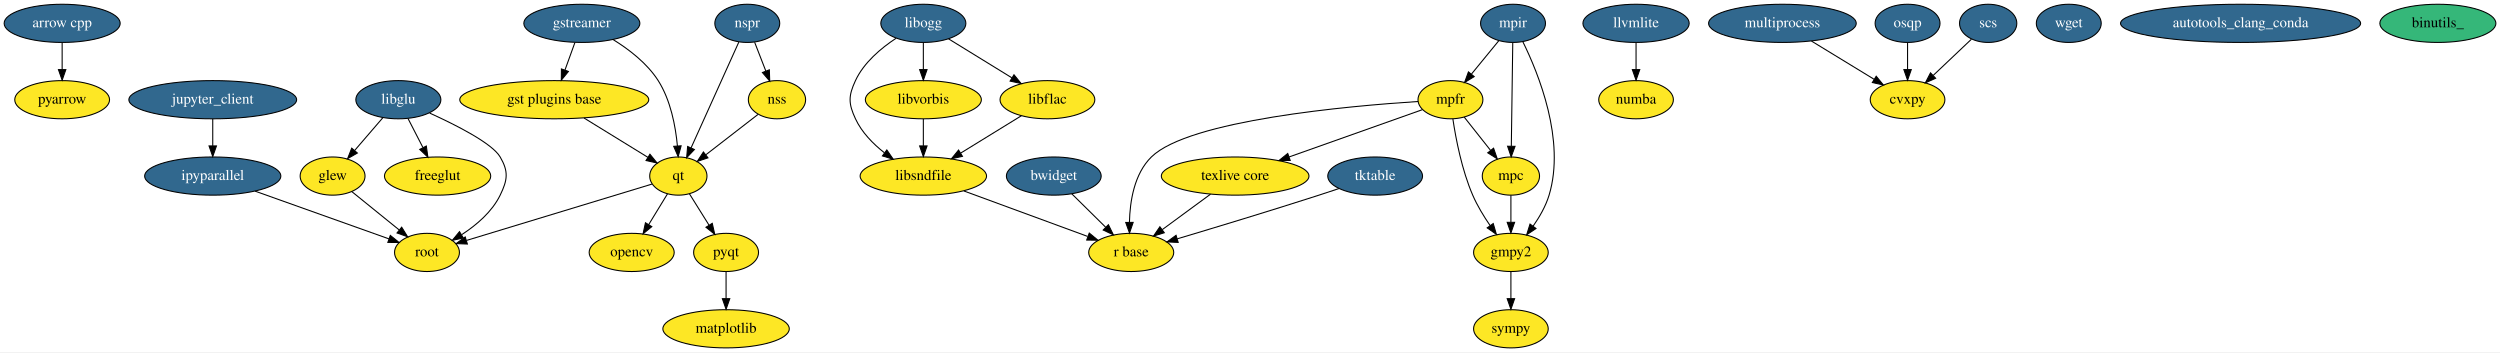
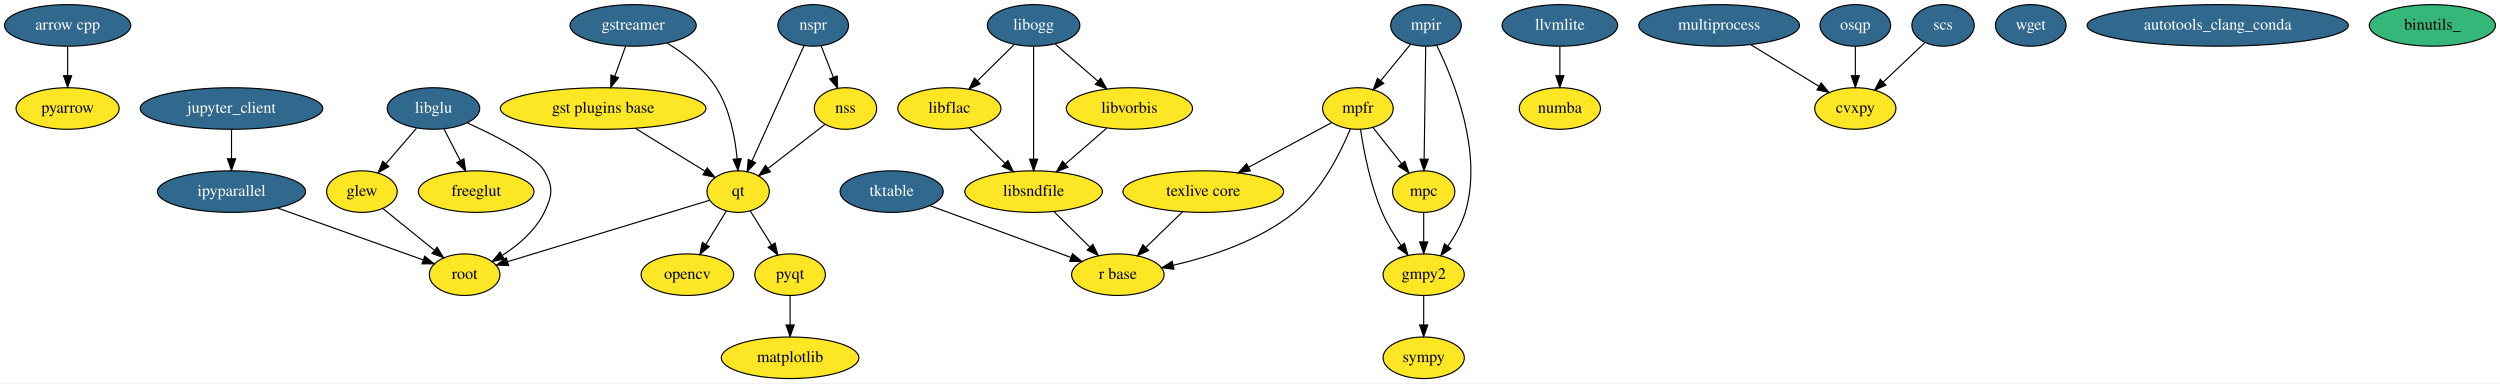
- <svg xmlns="http://www.w3.org/2000/svg" width="2357pt" height="332pt" viewBox="0.00 0.00 2357.19 332.00">
+ <svg xmlns="http://www.w3.org/2000/svg" width="2166pt" height="332pt" viewBox="0.00 0.00 2166.19 332.00">
  <g id="graph0" class="graph" transform="scale(1 1) rotate(0) translate(4 328)">
-     <polygon fill="#ffffff" stroke="transparent" points="-4,4 -4,-328 2353.19,-328 2353.19,4 -4,4" />
+     <polygon fill="#ffffff" stroke="transparent" points="-4,4 -4,-328 2162.19,-328 2162.19,4 -4,4" />
    <g id="node1" class="node">
      <ellipse fill="#31688e" stroke="#000000" cx="54.595" cy="-306" rx="54.691" ry="18" />
      <text text-anchor="middle" x="54.595" y="-302.3" font-family="Times,serif" font-size="14.00" fill="#ffffff">arrow cpp</text>
    </g>
    <g id="node17" class="node">
      <ellipse fill="#fde725" stroke="#000000" cx="54.595" cy="-234" rx="44.693" ry="18" />
      <text text-anchor="middle" x="54.595" y="-230.3" font-family="Times,serif" font-size="14.00" fill="#000000">pyarrow</text>
    </g>
    <g id="edge1" class="edge">
      <path fill="none" stroke="#000000" d="M54.595,-287.831C54.595,-280.131 54.595,-270.974 54.595,-262.417" />
      <polygon fill="#000000" stroke="#000000" points="58.095,-262.413 54.595,-252.413 51.095,-262.413 58.095,-262.413" />
    </g>
    <g id="node2" class="node">
      <ellipse fill="#fde725" stroke="#000000" cx="309.595" cy="-162" rx="30.595" ry="18" />
      <text text-anchor="middle" x="309.595" y="-158.3" font-family="Times,serif" font-size="14.00" fill="#000000">glew</text>
    </g>
-     <g id="node36" class="node">
+     <g id="node35" class="node">
      <ellipse fill="#fde725" stroke="#000000" cx="398.595" cy="-90" rx="30.595" ry="18" />
      <text text-anchor="middle" x="398.595" y="-86.3" font-family="Times,serif" font-size="14.00" fill="#000000">root</text>
    </g>
    <g id="edge2" class="edge">
      <path fill="none" stroke="#000000" d="M327.606,-147.43C340.428,-137.056 357.865,-122.95 372.248,-111.314" />
      <polygon fill="#000000" stroke="#000000" points="374.733,-113.806 380.306,-104.796 370.33,-108.364 374.733,-113.806" />
    </g>
    <g id="node3" class="node">
-       <ellipse fill="#fde725" stroke="#000000" cx="1420.595" cy="-90" rx="35.194" ry="18" />
-       <text text-anchor="middle" x="1420.595" y="-86.3" font-family="Times,serif" font-size="14.00" fill="#000000">gmpy2</text>
+       <ellipse fill="#fde725" stroke="#000000" cx="1229.595" cy="-90" rx="35.194" ry="18" />
+       <text text-anchor="middle" x="1229.595" y="-86.3" font-family="Times,serif" font-size="14.00" fill="#000000">gmpy2</text>
    </g>
    <g id="node21" class="node">
-       <ellipse fill="#fde725" stroke="#000000" cx="1420.595" cy="-18" rx="35.194" ry="18" />
-       <text text-anchor="middle" x="1420.595" y="-14.3" font-family="Times,serif" font-size="14.00" fill="#000000">sympy</text>
+       <ellipse fill="#fde725" stroke="#000000" cx="1229.595" cy="-18" rx="35.194" ry="18" />
+       <text text-anchor="middle" x="1229.595" y="-14.3" font-family="Times,serif" font-size="14.00" fill="#000000">sympy</text>
    </g>
    <g id="edge3" class="edge">
-       <path fill="none" stroke="#000000" d="M1420.595,-71.831C1420.595,-64.131 1420.595,-54.974 1420.595,-46.417" />
-       <polygon fill="#000000" stroke="#000000" points="1424.095,-46.413 1420.595,-36.413 1417.095,-46.413 1424.095,-46.413" />
+       <path fill="none" stroke="#000000" d="M1229.595,-71.831C1229.595,-64.131 1229.595,-54.974 1229.595,-46.417" />
+       <polygon fill="#000000" stroke="#000000" points="1233.095,-46.413 1229.595,-36.413 1226.095,-46.413 1233.095,-46.413" />
    </g>
    <g id="node4" class="node">
      <ellipse fill="#fde725" stroke="#000000" cx="518.595" cy="-234" rx="89.084" ry="18" />
      <text text-anchor="middle" x="518.595" y="-230.3" font-family="Times,serif" font-size="14.00" fill="#000000">gst plugins base</text>
    </g>
    <g id="node19" class="node">
      <ellipse fill="#fde725" stroke="#000000" cx="635.595" cy="-162" rx="27" ry="18" />
      <text text-anchor="middle" x="635.595" y="-158.3" font-family="Times,serif" font-size="14.00" fill="#000000">qt</text>
    </g>
    <g id="edge4" class="edge">
      <path fill="none" stroke="#000000" d="M546.62,-216.754C564.862,-205.528 588.59,-190.926 606.955,-179.625" />
      <polygon fill="#000000" stroke="#000000" points="608.809,-182.593 615.491,-174.371 605.14,-176.632 608.809,-182.593" />
    </g>
    <g id="node5" class="node">
      <ellipse fill="#31688e" stroke="#000000" cx="544.595" cy="-306" rx="54.691" ry="18" />
      <text text-anchor="middle" x="544.595" y="-302.3" font-family="Times,serif" font-size="14.00" fill="#ffffff">gstreamer</text>
    </g>
    <g id="edge5" class="edge">
      <path fill="none" stroke="#000000" d="M538.034,-287.831C535.192,-279.962 531.801,-270.571 528.653,-261.853" />
      <polygon fill="#000000" stroke="#000000" points="531.933,-260.63 525.244,-252.413 525.349,-263.008 531.933,-260.63" />
    </g>
    <g id="edge6" class="edge">
      <path fill="none" stroke="#000000" d="M573.973,-290.765C588.96,-281.516 606.178,-268.336 616.595,-252 628.349,-233.568 632.966,-209.113 634.717,-190.347" />
      <polygon fill="#000000" stroke="#000000" points="638.212,-190.538 635.436,-180.314 631.23,-190.038 638.212,-190.538" />
    </g>
    <g id="node6" class="node">
      <ellipse fill="#31688e" stroke="#000000" cx="196.595" cy="-162" rx="64.189" ry="18" />
      <text text-anchor="middle" x="196.595" y="-158.3" font-family="Times,serif" font-size="14.00" fill="#ffffff">ipyparallel</text>
    </g>
    <g id="edge7" class="edge">
      <path fill="none" stroke="#000000" d="M236.504,-147.775C273.288,-134.664 327.389,-115.38 362.805,-102.757" />
      <polygon fill="#000000" stroke="#000000" points="364.024,-106.038 372.268,-99.384 361.673,-99.445 364.024,-106.038" />
    </g>
    <g id="node7" class="node">
      <ellipse fill="#31688e" stroke="#000000" cx="196.595" cy="-234" rx="79.087" ry="18" />
      <text text-anchor="middle" x="196.595" y="-230.3" font-family="Times,serif" font-size="14.00" fill="#ffffff">jupyter_client</text>
    </g>
    <g id="edge8" class="edge">
      <path fill="none" stroke="#000000" d="M196.595,-215.831C196.595,-208.131 196.595,-198.974 196.595,-190.417" />
      <polygon fill="#000000" stroke="#000000" points="200.095,-190.413 196.595,-180.413 193.095,-190.413 200.095,-190.413" />
    </g>
    <g id="node8" class="node">
      <ellipse fill="#31688e" stroke="#000000" cx="371.595" cy="-234" rx="40.094" ry="18" />
      <text text-anchor="middle" x="371.595" y="-230.3" font-family="Times,serif" font-size="14.00" fill="#ffffff">libglu</text>
    </g>
    <g id="edge10" class="edge">
      <path fill="none" stroke="#000000" d="M356.902,-216.937C348.99,-207.749 339.098,-196.261 330.407,-186.169" />
      <polygon fill="#000000" stroke="#000000" points="332.933,-183.739 323.756,-178.445 327.629,-188.306 332.933,-183.739" />
    </g>
    <g id="node23" class="node">
      <ellipse fill="#fde725" stroke="#000000" cx="408.595" cy="-162" rx="50.091" ry="18" />
      <text text-anchor="middle" x="408.595" y="-158.3" font-family="Times,serif" font-size="14.00" fill="#000000">freeglut</text>
    </g>
    <g id="edge9" class="edge">
      <path fill="none" stroke="#000000" d="M380.741,-216.202C384.966,-207.981 390.074,-198.041 394.756,-188.93" />
      <polygon fill="#000000" stroke="#000000" points="397.968,-190.337 399.426,-179.843 391.742,-187.137 397.968,-190.337" />
    </g>
    <g id="edge11" class="edge">
      <path fill="none" stroke="#000000" d="M401.139,-221.39C426.499,-209.89 460.113,-192.793 467.595,-180 475.673,-166.189 474.603,-158.384 467.595,-144 459.943,-128.295 445.271,-115.814 431.416,-106.824" />
      <polygon fill="#000000" stroke="#000000" points="432.877,-103.617 422.512,-101.422 429.246,-109.601 432.877,-103.617" />
    </g>
    <g id="node9" class="node">
-       <ellipse fill="#fde725" stroke="#000000" cx="866.595" cy="-162" rx="59.59" ry="18" />
-       <text text-anchor="middle" x="866.595" y="-158.3" font-family="Times,serif" font-size="14.00" fill="#000000">libsndfile</text>
+       <ellipse fill="#fde725" stroke="#000000" cx="891.595" cy="-162" rx="59.59" ry="18" />
+       <text text-anchor="middle" x="891.595" y="-158.3" font-family="Times,serif" font-size="14.00" fill="#000000">libsndfile</text>
    </g>
    <g id="node20" class="node">
-       <ellipse fill="#fde725" stroke="#000000" cx="1062.595" cy="-90" rx="40.094" ry="18" />
-       <text text-anchor="middle" x="1062.595" y="-86.3" font-family="Times,serif" font-size="14.00" fill="#000000">r base</text>
+       <ellipse fill="#fde725" stroke="#000000" cx="964.595" cy="-90" rx="40.094" ry="18" />
+       <text text-anchor="middle" x="964.595" y="-86.3" font-family="Times,serif" font-size="14.00" fill="#000000">r base</text>
    </g>
    <g id="edge12" class="edge">
-       <path fill="none" stroke="#000000" d="M904.851,-147.947C938.413,-135.618 987.093,-117.736 1021.48,-105.103" />
-       <polygon fill="#000000" stroke="#000000" points="1023.038,-108.26 1031.217,-101.527 1020.624,-101.689 1023.038,-108.26" />
+       <path fill="none" stroke="#000000" d="M909.266,-144.571C918.547,-135.417 930.064,-124.058 940.183,-114.077" />
+       <polygon fill="#000000" stroke="#000000" points="942.927,-116.287 947.589,-106.773 938.012,-111.303 942.927,-116.287" />
    </g>
    <g id="node10" class="node">
-       <ellipse fill="#31688e" stroke="#000000" cx="1538.595" cy="-306" rx="50.091" ry="18" />
-       <text text-anchor="middle" x="1538.595" y="-302.3" font-family="Times,serif" font-size="14.00" fill="#ffffff">llvmlite</text>
+       <ellipse fill="#31688e" stroke="#000000" cx="1347.595" cy="-306" rx="50.091" ry="18" />
+       <text text-anchor="middle" x="1347.595" y="-302.3" font-family="Times,serif" font-size="14.00" fill="#ffffff">llvmlite</text>
    </g>
    <g id="node27" class="node">
-       <ellipse fill="#fde725" stroke="#000000" cx="1538.595" cy="-234" rx="35.194" ry="18" />
-       <text text-anchor="middle" x="1538.595" y="-230.3" font-family="Times,serif" font-size="14.00" fill="#000000">numba</text>
+       <ellipse fill="#fde725" stroke="#000000" cx="1347.595" cy="-234" rx="35.194" ry="18" />
+       <text text-anchor="middle" x="1347.595" y="-230.3" font-family="Times,serif" font-size="14.00" fill="#000000">numba</text>
    </g>
    <g id="edge13" class="edge">
-       <path fill="none" stroke="#000000" d="M1538.595,-287.831C1538.595,-280.131 1538.595,-270.974 1538.595,-262.417" />
-       <polygon fill="#000000" stroke="#000000" points="1542.095,-262.413 1538.595,-252.413 1535.095,-262.413 1542.095,-262.413" />
+       <path fill="none" stroke="#000000" d="M1347.595,-287.831C1347.595,-280.131 1347.595,-270.974 1347.595,-262.417" />
+       <polygon fill="#000000" stroke="#000000" points="1351.095,-262.413 1347.595,-252.413 1344.095,-262.413 1351.095,-262.413" />
    </g>
    <g id="node11" class="node">
      <ellipse fill="#fde725" stroke="#000000" cx="680.595" cy="-18" rx="59.59" ry="18" />
      <text text-anchor="middle" x="680.595" y="-14.3" font-family="Times,serif" font-size="14.00" fill="#000000">matplotlib</text>
    </g>
    <g id="node12" class="node">
-       <ellipse fill="#fde725" stroke="#000000" cx="1420.595" cy="-162" rx="27" ry="18" />
-       <text text-anchor="middle" x="1420.595" y="-158.3" font-family="Times,serif" font-size="14.00" fill="#000000">mpc</text>
+       <ellipse fill="#fde725" stroke="#000000" cx="1229.595" cy="-162" rx="27" ry="18" />
+       <text text-anchor="middle" x="1229.595" y="-158.3" font-family="Times,serif" font-size="14.00" fill="#000000">mpc</text>
    </g>
    <g id="edge14" class="edge">
-       <path fill="none" stroke="#000000" d="M1420.595,-143.831C1420.595,-136.131 1420.595,-126.974 1420.595,-118.417" />
-       <polygon fill="#000000" stroke="#000000" points="1424.095,-118.413 1420.595,-108.413 1417.095,-118.413 1424.095,-118.413" />
+       <path fill="none" stroke="#000000" d="M1229.595,-143.831C1229.595,-136.131 1229.595,-126.974 1229.595,-118.417" />
+       <polygon fill="#000000" stroke="#000000" points="1233.095,-118.413 1229.595,-108.413 1226.095,-118.413 1233.095,-118.413" />
    </g>
    <g id="node13" class="node">
-       <ellipse fill="#fde725" stroke="#000000" cx="1363.595" cy="-234" rx="30.595" ry="18" />
-       <text text-anchor="middle" x="1363.595" y="-230.3" font-family="Times,serif" font-size="14.00" fill="#000000">mpfr</text>
+       <ellipse fill="#fde725" stroke="#000000" cx="1172.595" cy="-234" rx="30.595" ry="18" />
+       <text text-anchor="middle" x="1172.595" y="-230.3" font-family="Times,serif" font-size="14.00" fill="#000000">mpfr</text>
    </g>
    <g id="edge15" class="edge">
-       <path fill="none" stroke="#000000" d="M1365.884,-215.81C1368.671,-197.191 1374.331,-167.705 1384.595,-144 1388.893,-134.074 1395.03,-123.999 1401.022,-115.282" />
-       <polygon fill="#000000" stroke="#000000" points="1403.922,-117.244 1406.893,-107.074 1398.229,-113.171 1403.922,-117.244" />
+       <path fill="none" stroke="#000000" d="M1174.884,-215.81C1177.671,-197.191 1183.331,-167.705 1193.595,-144 1197.893,-134.074 1204.03,-123.999 1210.022,-115.282" />
+       <polygon fill="#000000" stroke="#000000" points="1212.922,-117.244 1215.893,-107.074 1207.229,-113.171 1212.922,-117.244" />
    </g>
    <g id="edge16" class="edge">
-       <path fill="none" stroke="#000000" d="M1376.529,-217.662C1383.89,-208.364 1393.249,-196.543 1401.447,-186.187" />
-       <polygon fill="#000000" stroke="#000000" points="1404.249,-188.286 1407.712,-178.273 1398.761,-183.941 1404.249,-188.286" />
+       <path fill="none" stroke="#000000" d="M1185.529,-217.662C1192.89,-208.364 1202.249,-196.543 1210.447,-186.187" />
+       <polygon fill="#000000" stroke="#000000" points="1213.249,-188.286 1216.712,-178.273 1207.761,-183.941 1213.249,-188.286" />
    </g>
    <g id="edge17" class="edge">
-       <path fill="none" stroke="#000000" d="M1333.145,-232.327C1267.762,-228.1 1116.996,-214.739 1081.595,-180 1065.46,-164.167 1061.36,-138.325 1060.918,-118.384" />
-       <polygon fill="#000000" stroke="#000000" points="1064.418,-118.32 1060.986,-108.297 1057.419,-118.273 1064.418,-118.32" />
+       <path fill="none" stroke="#000000" d="M1166.041,-216.271C1157.717,-196.071 1141.501,-163.362 1117.595,-144 1087.375,-119.524 1045.252,-105.742 1012.854,-98.239" />
+       <polygon fill="#000000" stroke="#000000" points="1013.221,-94.736 1002.704,-96.017 1011.724,-101.574 1013.221,-94.736" />
    </g>
    <g id="node22" class="node">
-       <ellipse fill="#fde725" stroke="#000000" cx="1160.595" cy="-162" rx="69.588" ry="18" />
-       <text text-anchor="middle" x="1160.595" y="-158.3" font-family="Times,serif" font-size="14.00" fill="#000000">texlive core</text>
+       <ellipse fill="#fde725" stroke="#000000" cx="1038.595" cy="-162" rx="69.588" ry="18" />
+       <text text-anchor="middle" x="1038.595" y="-158.3" font-family="Times,serif" font-size="14.00" fill="#000000">texlive core</text>
    </g>
    <g id="edge18" class="edge">
-       <path fill="none" stroke="#000000" d="M1337.056,-224.587C1305.285,-213.319 1251.374,-194.197 1211.481,-180.048" />
-       <polygon fill="#000000" stroke="#000000" points="1212.515,-176.701 1201.92,-176.657 1210.175,-183.299 1212.515,-176.701" />
+       <path fill="none" stroke="#000000" d="M1149.864,-221.786C1130.22,-211.231 1101.386,-195.739 1077.993,-183.169" />
+       <polygon fill="#000000" stroke="#000000" points="1079.465,-179.987 1068.999,-178.337 1076.151,-186.153 1079.465,-179.987" />
    </g>
    <g id="node14" class="node">
-       <ellipse fill="#31688e" stroke="#000000" cx="1422.595" cy="-306" rx="30.595" ry="18" />
-       <text text-anchor="middle" x="1422.595" y="-302.3" font-family="Times,serif" font-size="14.00" fill="#ffffff">mpir</text>
+       <ellipse fill="#31688e" stroke="#000000" cx="1231.595" cy="-306" rx="30.595" ry="18" />
+       <text text-anchor="middle" x="1231.595" y="-302.3" font-family="Times,serif" font-size="14.00" fill="#ffffff">mpir</text>
    </g>
    <g id="edge19" class="edge">
-       <path fill="none" stroke="#000000" d="M1431.831,-288.727C1446.576,-258.838 1472.251,-195.709 1456.595,-144 1453.461,-133.648 1447.614,-123.466 1441.531,-114.782" />
-       <polygon fill="#000000" stroke="#000000" points="1444.246,-112.569 1435.461,-106.647 1438.637,-116.755 1444.246,-112.569" />
+       <path fill="none" stroke="#000000" d="M1240.831,-288.727C1255.576,-258.838 1281.251,-195.709 1265.595,-144 1262.461,-133.648 1256.614,-123.466 1250.531,-114.782" />
+       <polygon fill="#000000" stroke="#000000" points="1253.246,-112.569 1244.461,-106.647 1247.637,-116.755 1253.246,-112.569" />
    </g>
    <g id="edge20" class="edge">
-       <path fill="none" stroke="#000000" d="M1422.342,-287.762C1422.001,-263.201 1421.39,-219.247 1420.989,-190.354" />
-       <polygon fill="#000000" stroke="#000000" points="1424.485,-190.04 1420.846,-180.09 1417.486,-190.137 1424.485,-190.04" />
+       <path fill="none" stroke="#000000" d="M1231.342,-287.762C1231.001,-263.201 1230.39,-219.247 1229.989,-190.354" />
+       <polygon fill="#000000" stroke="#000000" points="1233.485,-190.04 1229.846,-180.09 1226.486,-190.137 1233.485,-190.04" />
    </g>
    <g id="edge21" class="edge">
-       <path fill="none" stroke="#000000" d="M1409.207,-289.662C1401.588,-280.364 1391.901,-268.543 1383.415,-258.187" />
-       <polygon fill="#000000" stroke="#000000" points="1385.976,-255.79 1376.93,-250.273 1380.561,-260.226 1385.976,-255.79" />
+       <path fill="none" stroke="#000000" d="M1218.207,-289.662C1210.588,-280.364 1200.901,-268.543 1192.415,-258.187" />
+       <polygon fill="#000000" stroke="#000000" points="1194.976,-255.79 1185.93,-250.273 1189.561,-260.226 1194.976,-255.79" />
    </g>
    <g id="node15" class="node">
-       <ellipse fill="#31688e" stroke="#000000" cx="1676.595" cy="-306" rx="69.588" ry="18" />
-       <text text-anchor="middle" x="1676.595" y="-302.3" font-family="Times,serif" font-size="14.00" fill="#ffffff">multiprocess</text>
+       <ellipse fill="#31688e" stroke="#000000" cx="1485.595" cy="-306" rx="69.588" ry="18" />
+       <text text-anchor="middle" x="1485.595" y="-302.3" font-family="Times,serif" font-size="14.00" fill="#ffffff">multiprocess</text>
    </g>
    <g id="node32" class="node">
-       <ellipse fill="#fde725" stroke="#000000" cx="1794.595" cy="-234" rx="35.194" ry="18" />
-       <text text-anchor="middle" x="1794.595" y="-230.3" font-family="Times,serif" font-size="14.00" fill="#000000">cvxpy</text>
+       <ellipse fill="#fde725" stroke="#000000" cx="1603.595" cy="-234" rx="35.194" ry="18" />
+       <text text-anchor="middle" x="1603.595" y="-230.3" font-family="Times,serif" font-size="14.00" fill="#000000">cvxpy</text>
    </g>
    <g id="edge22" class="edge">
-       <path fill="none" stroke="#000000" d="M1703.963,-289.301C1721.633,-278.519 1744.677,-264.459 1763.106,-253.214" />
-       <polygon fill="#000000" stroke="#000000" points="1765.025,-256.143 1771.739,-247.946 1761.379,-250.167 1765.025,-256.143" />
+       <path fill="none" stroke="#000000" d="M1512.963,-289.301C1530.633,-278.519 1553.677,-264.459 1572.106,-253.214" />
+       <polygon fill="#000000" stroke="#000000" points="1574.025,-256.143 1580.739,-247.946 1570.379,-250.167 1574.025,-256.143" />
    </g>
    <g id="node16" class="node">
      <ellipse fill="#fde725" stroke="#000000" cx="591.595" cy="-90" rx="40.094" ry="18" />
      <text text-anchor="middle" x="591.595" y="-86.3" font-family="Times,serif" font-size="14.00" fill="#000000">opencv</text>
    </g>
    <g id="node18" class="node">
      <ellipse fill="#fde725" stroke="#000000" cx="680.595" cy="-90" rx="30.595" ry="18" />
      <text text-anchor="middle" x="680.595" y="-86.3" font-family="Times,serif" font-size="14.00" fill="#000000">pyqt</text>
    </g>
    <g id="edge23" class="edge">
      <path fill="none" stroke="#000000" d="M680.595,-71.831C680.595,-64.131 680.595,-54.974 680.595,-46.417" />
      <polygon fill="#000000" stroke="#000000" points="684.095,-46.413 680.595,-36.413 677.095,-46.413 684.095,-46.413" />
    </g>
    <g id="edge24" class="edge">
      <path fill="none" stroke="#000000" d="M625.39,-145.301C620.103,-136.65 613.526,-125.887 607.583,-116.162" />
      <polygon fill="#000000" stroke="#000000" points="610.56,-114.321 602.359,-107.613 604.587,-117.971 610.56,-114.321" />
    </g>
    <g id="edge25" class="edge">
      <path fill="none" stroke="#000000" d="M646.032,-145.301C651.519,-136.522 658.364,-125.57 664.511,-115.734" />
      <polygon fill="#000000" stroke="#000000" points="667.57,-117.444 669.902,-107.109 661.634,-113.734 667.57,-117.444" />
    </g>
    <g id="edge26" class="edge">
      <path fill="none" stroke="#000000" d="M610.68,-154.431C568.962,-141.757 484.756,-116.175 435.932,-101.343" />
      <polygon fill="#000000" stroke="#000000" points="436.664,-97.907 426.079,-98.35 434.63,-104.605 436.664,-97.907" />
    </g>
    <g id="edge27" class="edge">
-       <path fill="none" stroke="#000000" d="M1137.37,-144.937C1123.744,-134.925 1106.399,-122.182 1091.846,-111.49" />
-       <polygon fill="#000000" stroke="#000000" points="1093.78,-108.568 1083.649,-105.468 1089.635,-114.209 1093.78,-108.568" />
+       <path fill="none" stroke="#000000" d="M1020.682,-144.571C1011.113,-135.261 999.199,-123.669 988.816,-113.566" />
+       <polygon fill="#000000" stroke="#000000" points="991.189,-110.992 981.581,-106.527 986.308,-116.009 991.189,-110.992" />
    </g>
    <g id="node24" class="node">
-       <ellipse fill="#31688e" stroke="#000000" cx="866.595" cy="-306" rx="40.094" ry="18" />
-       <text text-anchor="middle" x="866.595" y="-302.3" font-family="Times,serif" font-size="14.00" fill="#ffffff">libogg</text>
+       <ellipse fill="#31688e" stroke="#000000" cx="891.595" cy="-306" rx="40.094" ry="18" />
+       <text text-anchor="middle" x="891.595" y="-302.3" font-family="Times,serif" font-size="14.00" fill="#ffffff">libogg</text>
    </g>
    <g id="edge29" class="edge">
-       <path fill="none" stroke="#000000" d="M840.805,-291.873C826.687,-282.586 810.498,-269.007 802.595,-252 795.853,-237.49 795.853,-230.51 802.595,-216 808.502,-203.288 819.038,-192.491 829.879,-183.97" />
-       <polygon fill="#000000" stroke="#000000" points="832.16,-186.638 838.157,-177.904 828.022,-180.992 832.16,-186.638" />
+       <path fill="none" stroke="#000000" d="M891.595,-287.762C891.595,-263.201 891.595,-219.247 891.595,-190.354" />
+       <polygon fill="#000000" stroke="#000000" points="895.095,-190.09 891.595,-180.09 888.095,-190.09 895.095,-190.09" />
    </g>
    <g id="node25" class="node">
-       <ellipse fill="#fde725" stroke="#000000" cx="866.595" cy="-234" rx="54.691" ry="18" />
-       <text text-anchor="middle" x="866.595" y="-230.3" font-family="Times,serif" font-size="14.00" fill="#000000">libvorbis</text>
+       <ellipse fill="#fde725" stroke="#000000" cx="974.595" cy="-234" rx="54.691" ry="18" />
+       <text text-anchor="middle" x="974.595" y="-230.3" font-family="Times,serif" font-size="14.00" fill="#000000">libvorbis</text>
    </g>
    <g id="edge30" class="edge">
-       <path fill="none" stroke="#000000" d="M866.595,-287.831C866.595,-280.131 866.595,-270.974 866.595,-262.417" />
-       <polygon fill="#000000" stroke="#000000" points="870.095,-262.413 866.595,-252.413 863.095,-262.413 870.095,-262.413" />
+       <path fill="none" stroke="#000000" d="M910.429,-289.662C921.336,-280.2 935.257,-268.125 947.343,-257.641" />
+       <polygon fill="#000000" stroke="#000000" points="949.709,-260.221 954.97,-251.024 945.122,-254.933 949.709,-260.221" />
    </g>
    <g id="node26" class="node">
-       <ellipse fill="#fde725" stroke="#000000" cx="983.595" cy="-234" rx="44.693" ry="18" />
-       <text text-anchor="middle" x="983.595" y="-230.3" font-family="Times,serif" font-size="14.00" fill="#000000">libflac</text>
+       <ellipse fill="#fde725" stroke="#000000" cx="818.595" cy="-234" rx="44.693" ry="18" />
+       <text text-anchor="middle" x="818.595" y="-230.3" font-family="Times,serif" font-size="14.00" fill="#000000">libflac</text>
    </g>
    <g id="edge28" class="edge">
-       <path fill="none" stroke="#000000" d="M890.272,-291.43C907.45,-280.859 930.926,-266.412 950.034,-254.653" />
-       <polygon fill="#000000" stroke="#000000" points="952.06,-257.516 958.742,-249.294 948.391,-251.554 952.06,-257.516" />
+       <path fill="none" stroke="#000000" d="M874.664,-289.301C865.242,-280.008 853.35,-268.278 842.944,-258.016" />
+       <polygon fill="#000000" stroke="#000000" points="845.265,-255.388 835.687,-250.858 840.349,-260.372 845.265,-255.388" />
    </g>
    <g id="edge31" class="edge">
-       <path fill="none" stroke="#000000" d="M866.595,-215.831C866.595,-208.131 866.595,-198.974 866.595,-190.417" />
-       <polygon fill="#000000" stroke="#000000" points="870.095,-190.413 866.595,-180.413 863.095,-190.413 870.095,-190.413" />
+       <path fill="none" stroke="#000000" d="M954.925,-216.937C944.253,-207.679 930.888,-196.086 919.19,-185.938" />
+       <polygon fill="#000000" stroke="#000000" points="921.259,-183.099 911.411,-179.19 916.672,-188.387 921.259,-183.099" />
    </g>
    <g id="edge32" class="edge">
-       <path fill="none" stroke="#000000" d="M959.068,-218.906C942.484,-208.701 920.324,-195.064 901.856,-183.699" />
-       <polygon fill="#000000" stroke="#000000" points="903.477,-180.587 893.126,-178.327 899.808,-186.548 903.477,-180.587" />
+       <path fill="none" stroke="#000000" d="M835.526,-217.301C844.813,-208.141 856.499,-196.615 866.796,-186.46" />
+       <polygon fill="#000000" stroke="#000000" points="869.332,-188.874 873.994,-179.36 864.416,-183.891 869.332,-188.874" />
    </g>
    <g id="node28" class="node">
      <ellipse fill="#31688e" stroke="#000000" cx="700.595" cy="-306" rx="30.595" ry="18" />
      <text text-anchor="middle" x="700.595" y="-302.3" font-family="Times,serif" font-size="14.00" fill="#ffffff">nspr</text>
    </g>
    <g id="edge34" class="edge">
      <path fill="none" stroke="#000000" d="M692.625,-288.343C681.356,-263.377 660.679,-217.571 647.562,-188.511" />
      <polygon fill="#000000" stroke="#000000" points="650.732,-187.026 643.428,-179.352 644.352,-189.906 650.732,-187.026" />
    </g>
    <g id="node29" class="node">
      <ellipse fill="#fde725" stroke="#000000" cx="728.595" cy="-234" rx="27" ry="18" />
      <text text-anchor="middle" x="728.595" y="-230.3" font-family="Times,serif" font-size="14.00" fill="#000000">nss</text>
    </g>
    <g id="edge33" class="edge">
      <path fill="none" stroke="#000000" d="M707.516,-288.202C710.704,-280.006 714.555,-270.102 718.09,-261.014" />
      <polygon fill="#000000" stroke="#000000" points="721.391,-262.182 721.753,-251.593 714.867,-259.644 721.391,-262.182" />
    </g>
    <g id="edge35" class="edge">
      <path fill="none" stroke="#000000" d="M710.664,-220.118C696.769,-209.36 677.317,-194.301 661.696,-182.207" />
      <polygon fill="#000000" stroke="#000000" points="663.521,-179.194 653.471,-175.84 659.236,-184.729 663.521,-179.194" />
    </g>
    <g id="node30" class="node">
-       <ellipse fill="#31688e" stroke="#000000" cx="1794.595" cy="-306" rx="30.595" ry="18" />
-       <text text-anchor="middle" x="1794.595" y="-302.3" font-family="Times,serif" font-size="14.00" fill="#ffffff">osqp</text>
+       <ellipse fill="#31688e" stroke="#000000" cx="1603.595" cy="-306" rx="30.595" ry="18" />
+       <text text-anchor="middle" x="1603.595" y="-302.3" font-family="Times,serif" font-size="14.00" fill="#ffffff">osqp</text>
    </g>
    <g id="edge36" class="edge">
-       <path fill="none" stroke="#000000" d="M1794.595,-287.831C1794.595,-280.131 1794.595,-270.974 1794.595,-262.417" />
-       <polygon fill="#000000" stroke="#000000" points="1798.095,-262.413 1794.595,-252.413 1791.095,-262.413 1798.095,-262.413" />
+       <path fill="none" stroke="#000000" d="M1603.595,-287.831C1603.595,-280.131 1603.595,-270.974 1603.595,-262.417" />
+       <polygon fill="#000000" stroke="#000000" points="1607.095,-262.413 1603.595,-252.413 1600.095,-262.413 1607.095,-262.413" />
    </g>
    <g id="node31" class="node">
-       <ellipse fill="#31688e" stroke="#000000" cx="1870.595" cy="-306" rx="27" ry="18" />
-       <text text-anchor="middle" x="1870.595" y="-302.3" font-family="Times,serif" font-size="14.00" fill="#ffffff">scs</text>
+       <ellipse fill="#31688e" stroke="#000000" cx="1679.595" cy="-306" rx="27" ry="18" />
+       <text text-anchor="middle" x="1679.595" y="-302.3" font-family="Times,serif" font-size="14.00" fill="#ffffff">scs</text>
    </g>
    <g id="edge37" class="edge">
-       <path fill="none" stroke="#000000" d="M1854.848,-291.082C1844.434,-281.215 1830.576,-268.087 1818.776,-256.909" />
-       <polygon fill="#000000" stroke="#000000" points="1821.043,-254.235 1811.377,-249.898 1816.229,-259.317 1821.043,-254.235" />
+       <path fill="none" stroke="#000000" d="M1663.848,-291.082C1653.434,-281.215 1639.576,-268.087 1627.776,-256.909" />
+       <polygon fill="#000000" stroke="#000000" points="1630.043,-254.235 1620.377,-249.898 1625.229,-259.317 1630.043,-254.235" />
    </g>
    <g id="node33" class="node">
-       <ellipse fill="#31688e" stroke="#000000" cx="989.595" cy="-162" rx="44.693" ry="18" />
-       <text text-anchor="middle" x="989.595" y="-158.3" font-family="Times,serif" font-size="14.00" fill="#ffffff">bwidget</text>
+       <ellipse fill="#31688e" stroke="#000000" cx="768.595" cy="-162" rx="44.693" ry="18" />
+       <text text-anchor="middle" x="768.595" y="-158.3" font-family="Times,serif" font-size="14.00" fill="#ffffff">tktable</text>
    </g>
    <g id="edge38" class="edge">
-       <path fill="none" stroke="#000000" d="M1006.526,-145.301C1016.016,-135.941 1028.012,-124.109 1038.47,-113.794" />
-       <polygon fill="#000000" stroke="#000000" points="1041.094,-116.123 1045.756,-106.609 1036.178,-111.139 1041.094,-116.123" />
+       <path fill="none" stroke="#000000" d="M801.844,-149.786C835.487,-137.427 887.559,-118.299 923.707,-105.02" />
+       <polygon fill="#000000" stroke="#000000" points="925.272,-108.174 933.452,-101.44 922.859,-101.603 925.272,-108.174" />
    </g>
    <g id="node34" class="node">
-       <ellipse fill="#31688e" stroke="#000000" cx="1292.595" cy="-162" rx="44.693" ry="18" />
-       <text text-anchor="middle" x="1292.595" y="-158.3" font-family="Times,serif" font-size="14.00" fill="#ffffff">tktable</text>
-     </g>
-     <g id="edge39" class="edge">
-       <path fill="none" stroke="#000000" d="M1258.435,-150.223C1252.179,-148.117 1245.7,-145.967 1239.595,-144 1194.175,-129.363 1141.875,-113.532 1105.969,-102.82" />
-       <polygon fill="#000000" stroke="#000000" points="1106.879,-99.439 1096.296,-99.94 1104.881,-106.148 1106.879,-99.439" />
-     </g>
-     <g id="node35" class="node">
-       <ellipse fill="#31688e" stroke="#000000" cx="1946.595" cy="-306" rx="30.595" ry="18" />
-       <text text-anchor="middle" x="1946.595" y="-302.3" font-family="Times,serif" font-size="14.00" fill="#ffffff">wget</text>
+       <ellipse fill="#31688e" stroke="#000000" cx="1755.595" cy="-306" rx="30.595" ry="18" />
+       <text text-anchor="middle" x="1755.595" y="-302.3" font-family="Times,serif" font-size="14.00" fill="#ffffff">wget</text>
+     </g>
+     <g id="node36" class="node">
+       <ellipse fill="#31688e" stroke="#000000" cx="1917.595" cy="-306" rx="113.18" ry="18" />
+       <text text-anchor="middle" x="1917.595" y="-302.3" font-family="Times,serif" font-size="14.00" fill="#ffffff">autotools_clang_conda</text>
    </g>
    <g id="node37" class="node">
-       <ellipse fill="#31688e" stroke="#000000" cx="2108.595" cy="-306" rx="113.18" ry="18" />
-       <text text-anchor="middle" x="2108.595" y="-302.3" font-family="Times,serif" font-size="14.00" fill="#ffffff">autotools_clang_conda</text>
-     </g>
-     <g id="node38" class="node">
-       <ellipse fill="#35b779" stroke="#000000" cx="2294.595" cy="-306" rx="54.691" ry="18" />
-       <text text-anchor="middle" x="2294.595" y="-302.3" font-family="Times,serif" font-size="14.00" fill="#000000">binutils_</text>
+       <ellipse fill="#35b779" stroke="#000000" cx="2103.595" cy="-306" rx="54.691" ry="18" />
+       <text text-anchor="middle" x="2103.595" y="-302.3" font-family="Times,serif" font-size="14.00" fill="#000000">binutils_</text>
    </g>
  </g>
</svg>
